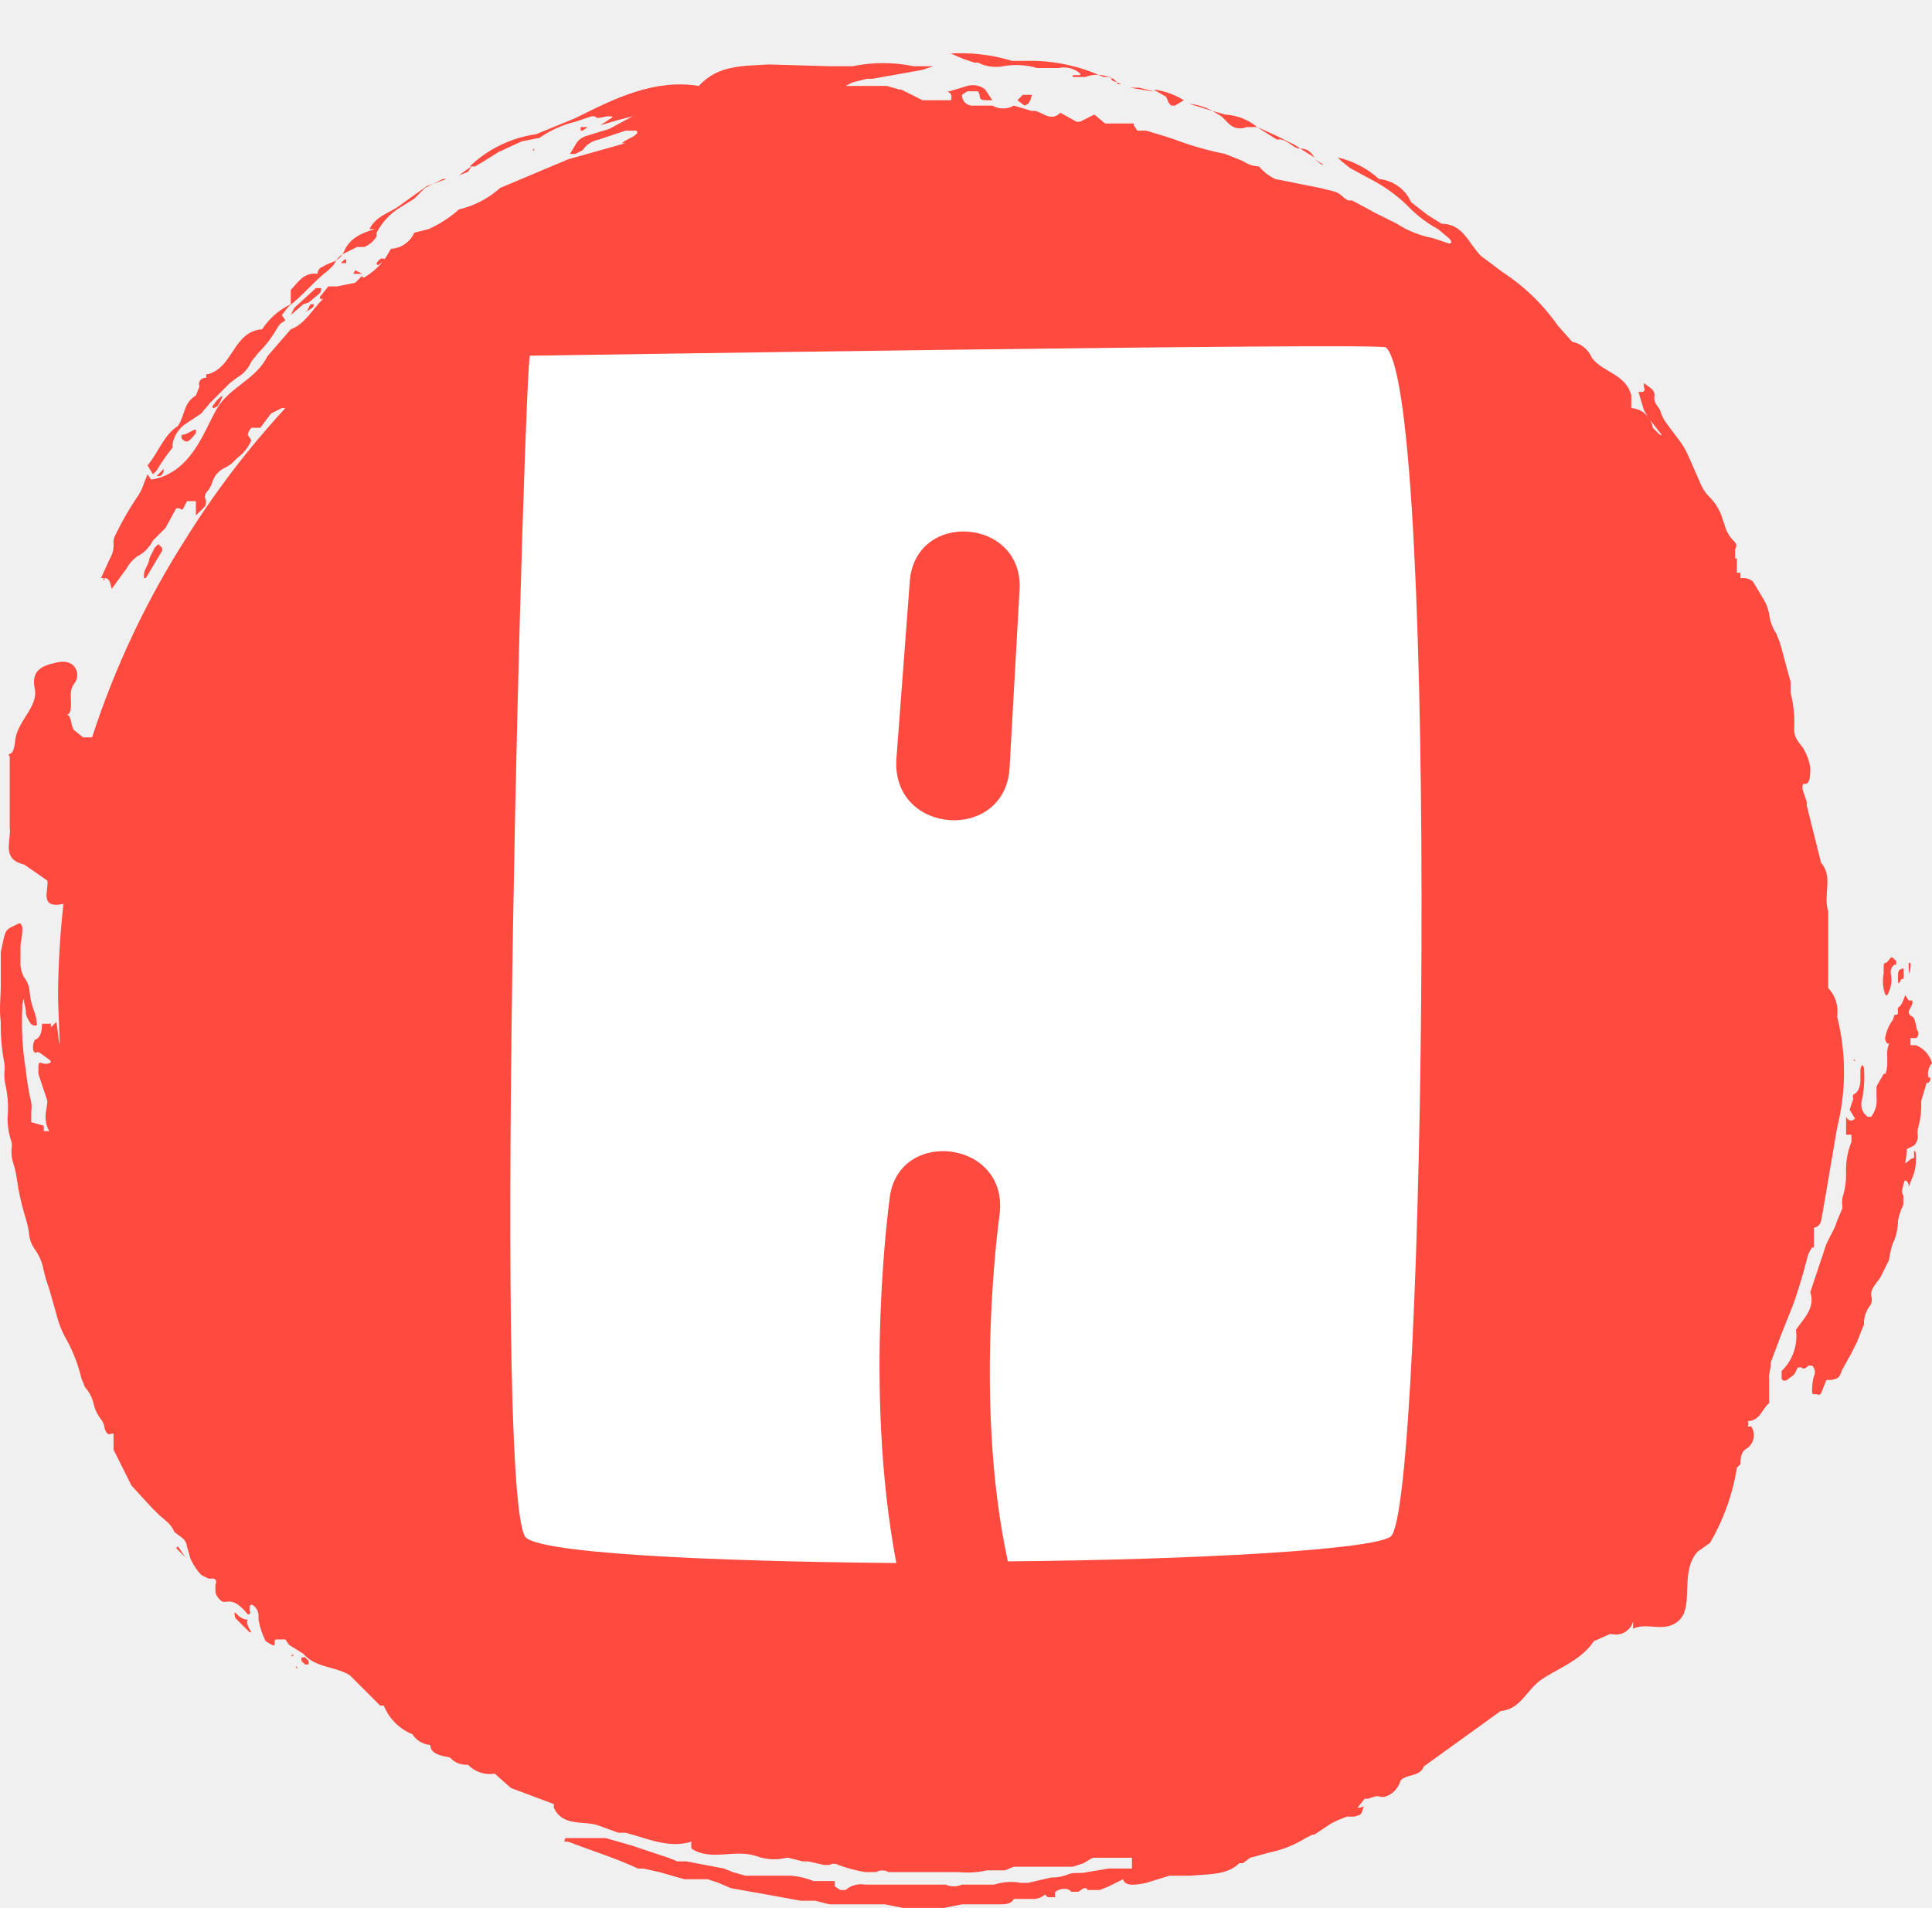
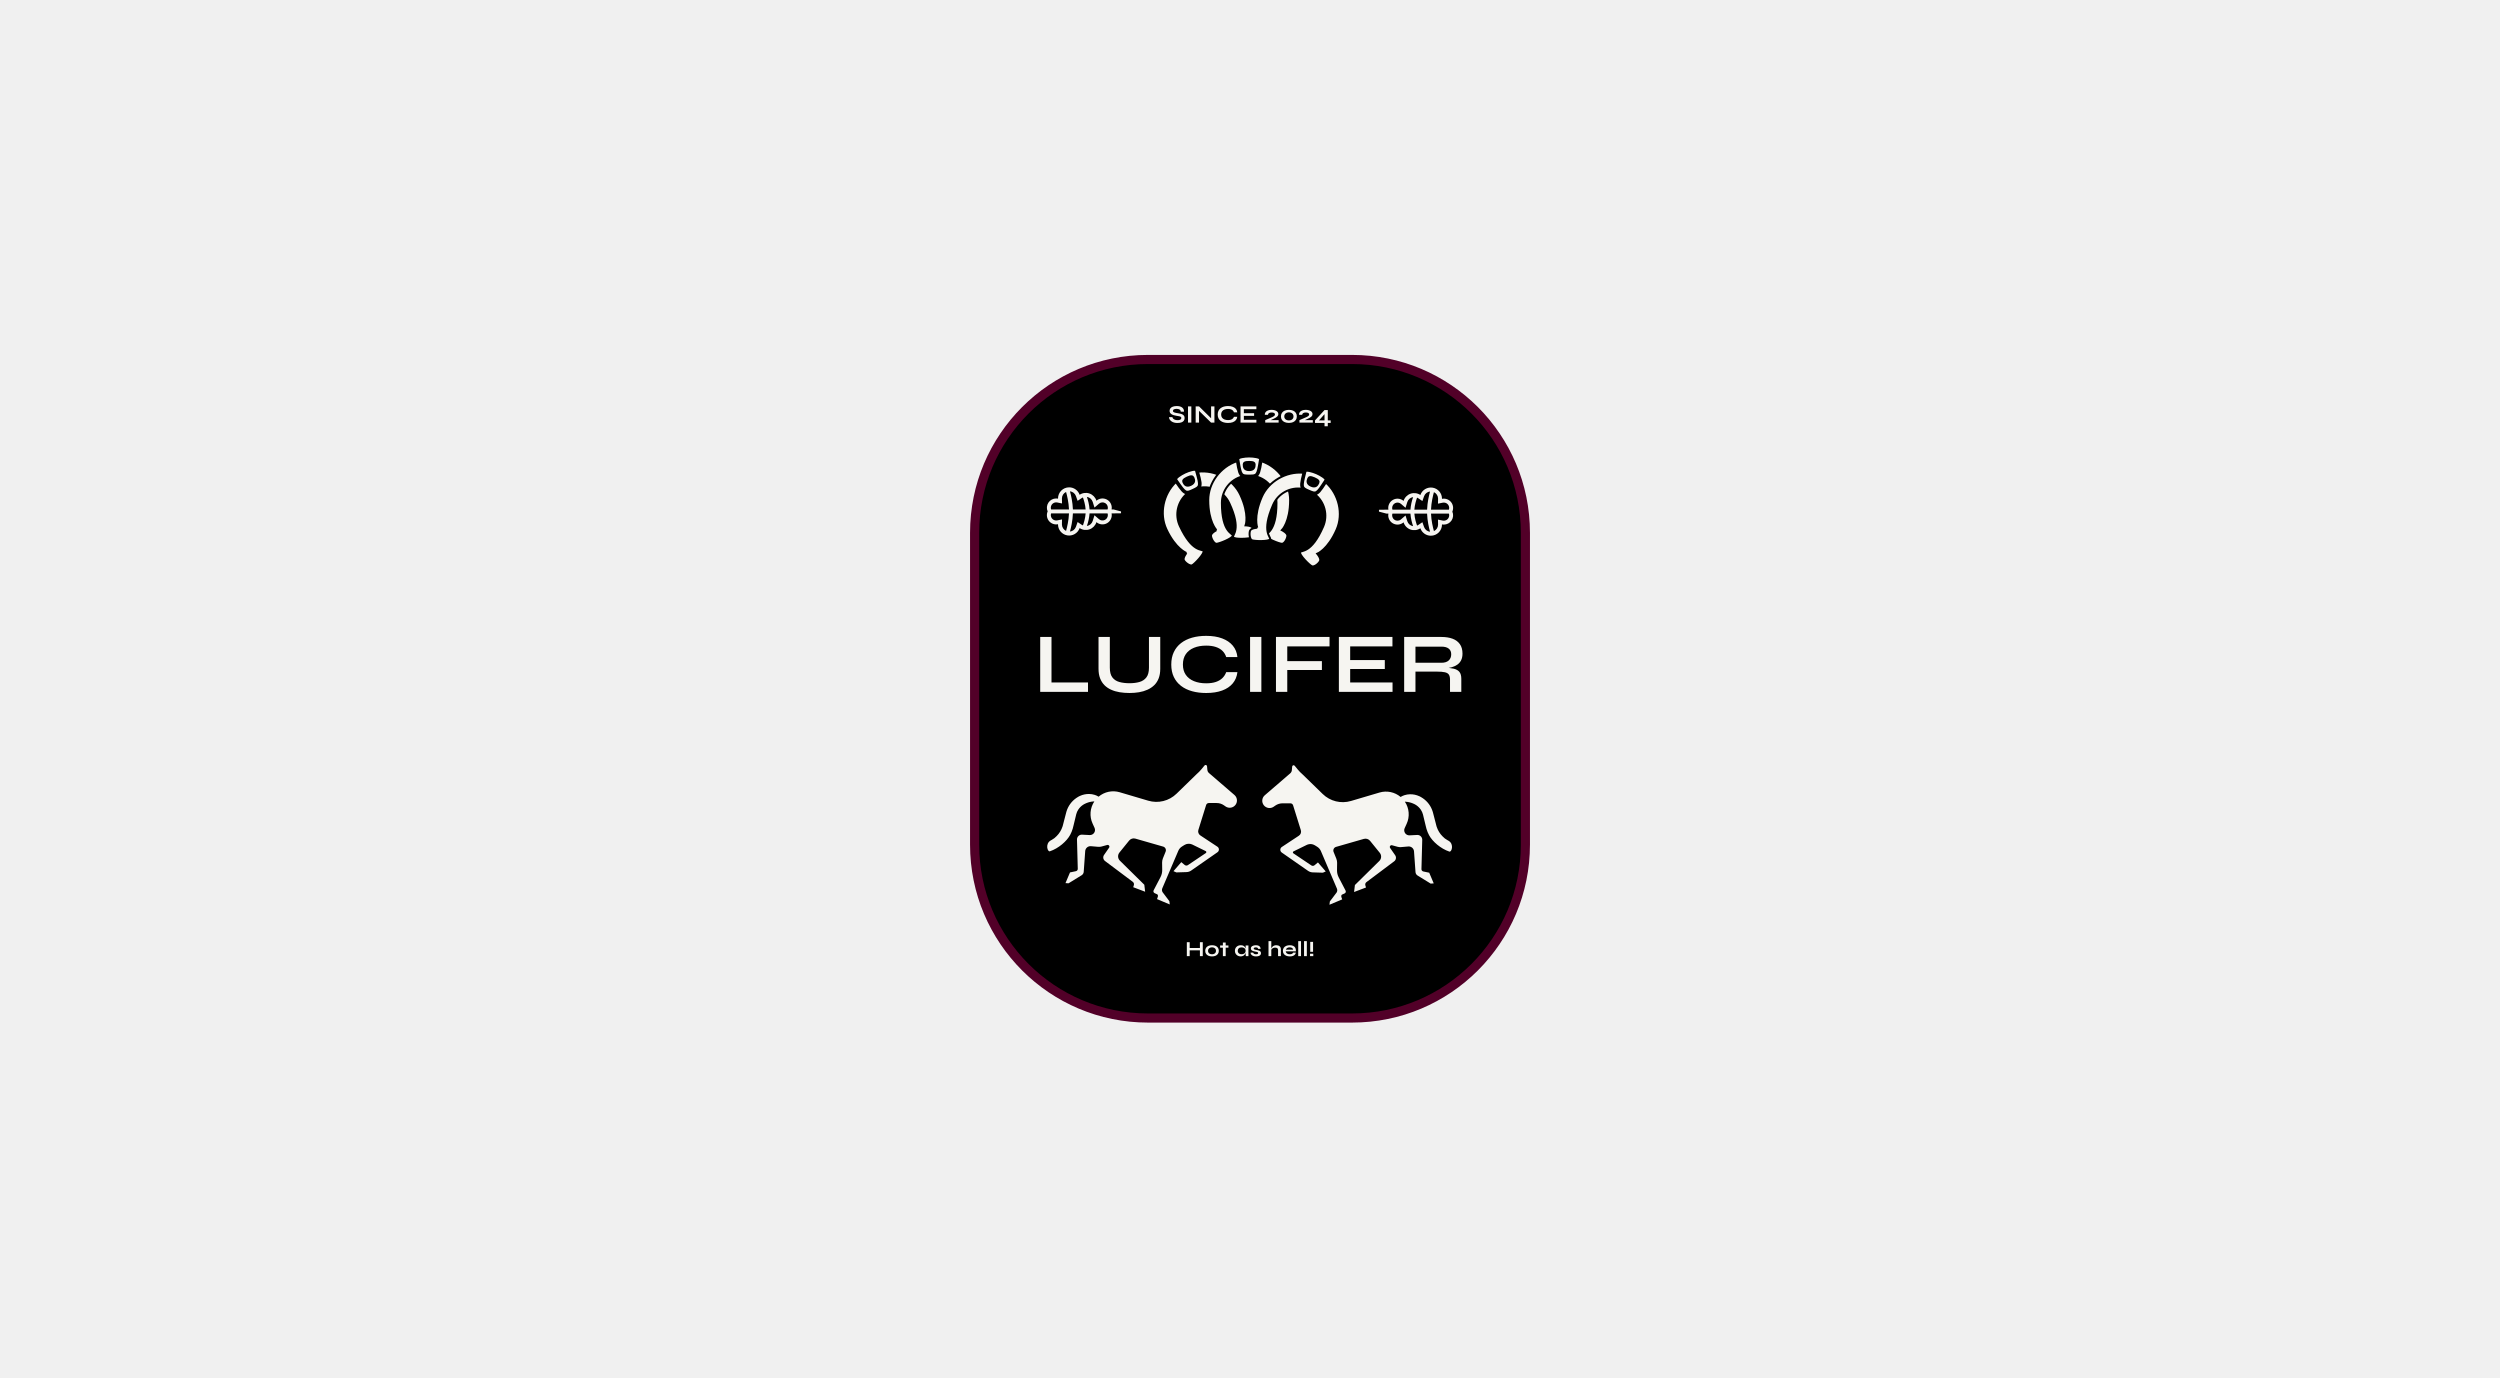
- <svg xmlns="http://www.w3.org/2000/svg" width="308.761" height="304.916" viewBox="0 0 106.008 104.687" class="css-1j8o68f" version="1.1" id="svg23">
-   <defs id="SvgjsDefs2684" />
-   <g id="SvgjsG2685" featurekey="rootContainer" transform="matrix(0.9820593,0,0,0.9820593,-0.05456052,0)" fill="#ff4a3f">
-     <g id="g17">
-       <path d="M19.8 15.3h.5l-.4-.2zm.5.1zm.8-.7c0 .1 0 .1.1.1l.4-.3c-.2-.1-.3-.1-.5.2zm.4-.2zm-4.1 2.3zm-.2.6l.3-.2c.1-.1.1-.2.1-.2h-.2l-.2.4c-.1-.1-.1 0 0 0zm2.2-2.9h-.1l-.2.2h.3zm-2.1 2.4l.6-.5c.1-.1.1-.2.1-.3h-.3l-1.2 1.1-.2.4.7-.6zm-1.1.8z" id="path3" />
-       <path d="M9.7 25v-.2a1.7 1.7 0 0 1 .7-1.1l.9-.6.5-.6.7-.7.4-.4.4-.3a1.9 1.9 0 0 0 .8-.9l.4-.5a5.9 5.9 0 0 0 1-1.3l.2-.3.3-.2-.2-.3.4-.5c.8-.6 1.4-1.4 2.2-2l.3-.3a1.4 1.4 0 0 1 .5-.6l.8-.4h.4a1.4 1.4 0 0 0 .7-.6V13a3.5 3.5 0 0 1 1.3-1.4l.8-.5.2-.2.4-.4 1-.5h.2l-1.1.4-1.4 1c-.6.5-1.4.6-1.8 1.4h.3c-.7.2-1.4.5-1.7 1.2s-.8.6-1.2.9a.4.4 0 0 0-.3.4c-.8-.1-1.1.5-1.5.9v.8a3.9 3.9 0 0 0-1.6 1.4c-1.6.1-1.6 2.1-3 2.5h-.1a.2.2 0 0 0 0 .2c-.3 0-.5.2-.4.5l-.2.5c-.7.4-.6 1.1-1 1.7-.8.5-1.1 1.5-1.7 2.2l.3.5.2-.2a11.6 11.6 0 0 1 .9-1.3zM53.9 3.3l.6.2h.2a2.2 2.2 0 0 0 1.4.2 4.1 4.1 0 0 1 1.9.1h1.2a1.4 1.4 0 0 1 1.2.3.1.1 0 0 1 0 .1H60a.1.1 0 0 0 0 .1h.7a1.8 1.8 0 0 1 1.3 0c.2 0 .1.1.2.2l.5.2h-.2c-.2-.4-.5-.4-.8-.4a9.7 9.7 0 0 0-4.3-.9h-.8A9.8 9.8 0 0 0 53 3h.2zm7.3 3.1zM50.3 4.7zm10.9 1.7h.2-.2zM19 14.7zm32.1-10zm17.6 2.2a.9.9 0 0 0 1 .2h.6a3.1 3.1 0 0 0-1.8-.7l-.7-.2.5.3zm-3.4-1.3c0 .1.1.2.2.3h.2l.5-.3a4.2 4.2 0 0 0-1.7-.6l.7.4zm7.4 2.7l.8.5c-.2-.3-.4-.5-.8-.5z" id="path5" />
-       <path d="M99 76.1l.6-1.6.6-1.5c.2-.5.6-1.8.8-2.6a1.7 1.7 0 0 1 .3-.7h.1v-1.1c.5-.1.4-.6.5-.9l.8-4.7a12.7 12.7 0 0 0 0-6.2 1.9 1.9 0 0 0-.5-1.6v-4.3c-.3-.9.3-1.9-.4-2.7L101 45a.4.4 0 0 0 0-.2l-.2-.6a.5.5 0 0 1 0-.4h.1c.3 0 .3-.5.3-.9a3 3 0 0 0-.4-1.1l-.3-.4a1.1 1.1 0 0 1-.2-.7 6.7 6.7 0 0 0-.2-2v-.6c-.2-.7-.4-1.5-.6-2.2l-.2-.5a2.5 2.5 0 0 1-.4-1.1 2.5 2.5 0 0 0-.3-.8l-.6-1a.8.8 0 0 0-.6-.2h-.1V32h-.2v-.8H97V31a.4.4 0 0 0 0-.1v-.2c.1-.2.1-.3-.1-.5a1.8 1.8 0 0 1-.4-.6l-.2-.6a2.9 2.9 0 0 0-.7-1.2 2.2 2.2 0 0 1-.5-.7l-.7-1.6a4.3 4.3 0 0 0-.6-1l-.6-.8a2.4 2.4 0 0 1-.4-.8l-.2-.3a.6.6 0 0 1-.1-.5.5.5 0 0 0-.2-.4l-.4-.3v.2c.1.2 0 .3-.1.3h-.2l.3 1 .3.5.7.9h-.1l-.2-.2-.2-.2a1.3 1.3 0 0 0-1.2-1.1v-.7c-.3-1.2-1.6-1.3-2.2-2.1a1.5 1.5 0 0 0-1.1-.9l-.8-.9a11.3 11.3 0 0 0-3.1-3l-.8-.6-.4-.3c-.7-.7-1-1.8-2.2-1.8l-.8-.5-.9-.7a2.2 2.2 0 0 0-1.8-1.3 5.1 5.1 0 0 0-2.3-1.2l.2.2.5.4 1.3.7a8.5 8.5 0 0 1 2.1 1.6 6.8 6.8 0 0 0 1.5 1.1l.6.5c.1.1.2.2.1.3H81l-.9-.3a5.6 5.6 0 0 1-2-.8l-1.2-.6-1.3-.7h-.2c-.3-.1-.4-.4-.8-.5l-.8-.2-2.5-.5a2.6 2.6 0 0 1-.9-.7 1.7 1.7 0 0 1-.9-.3l-1-.4a18.1 18.1 0 0 1-2.8-.8l-.6-.2-1-.3h-.5l-.2-.3v-.1h-1.6l-.6-.5-.4.2-.4.2h-.2l-.9-.5c-.6.6-1.1-.2-1.6-.1l-1-.3a1.2 1.2 0 0 1-1.2 0h-1.2a.6.6 0 0 1-.5-.6l.3-.2h.6a.7.7 0 0 1 .1.3c0 .2.2.2.5.2h.2l-.4-.6a1.1 1.1 0 0 0-1-.2l-1 .3H53c.3.2.2.3.2.5h-1.6l-.4-.2-.8-.4h-.1l-.7-.2h-2.3l.4-.2.8-.2h.3l1.7-.3 1.1-.2.6-.2h-1.1a8.4 8.4 0 0 0-3.4 0h-1.3L43 3.6c-1.4.1-2.8 0-3.9 1.2-2.5-.4-4.7.7-6.9 1.8l-2.2.9a6.7 6.7 0 0 0-3.7 1.8h.3l.5-.3.8-.5 1.3-.6 1-.2a6 6 0 0 1 2-.9l.9-.3h.2c.1.2.5 0 .7 0h.2c.1 0 .1.1 0 .1l-.6.4 1-.3.8-.2-1.3.7-1.3.4a1 1 0 0 0-.6.5l-.3.5h.3l.4-.2a1.4 1.4 0 0 1 .9-.6l1.5-.5h.5a.1.1 0 0 1 .1.2c-.2.2-.6.3-.8.5h.2l-3.2.9-3.8 1.6a5.2 5.2 0 0 1-2.3 1.2 6.6 6.6 0 0 1-1.7 1.1l-.8.2a1.5 1.5 0 0 1-1.3.9l-.3.5a3.7 3.7 0 0 1-1.2 1.1h-.1v-.1l-.2.2-.2.2-1 .2h-.5l-.4.5c-.1.1-.1.2 0 .2h.1c-.6.6-1 1.4-1.8 1.7L15 19.9c-.6 1.2-1.8 1.6-2.6 2.6s-1.4 3.9-3.9 4.3l-.2-.3-.2.5a2.7 2.7 0 0 1-.4.8 16.9 16.9 0 0 0-1.2 2.1.8.8 0 0 0-.1.5 1.4 1.4 0 0 1-.2.8l-.5 1.1h.2c.3 0 .3.3.4.6l.8-1.1a2.2 2.2 0 0 1 .6-.7 2 2 0 0 0 .9-.9l.3-.3.4-.4.6-1.1h.2c.1.1.1.1.2 0l.2-.4h.5v.8l.5-.5a.5.5 0 0 0 0-.5.4.4 0 0 1 .1-.3 1.5 1.5 0 0 0 .3-.5 1.3 1.3 0 0 1 .8-.9l.3-.2.3-.3a2.4 2.4 0 0 0 .8-1l-.2-.3c0-.1.1-.3.2-.4h.5l.6-.8.6-.3h.2a48.8 48.8 0 0 0-5.5 7.2h-.1.1a48.4 48.4 0 0 0-5.3 11.2h-.5l-.5-.4c-.2-.2-.1-.7-.4-.9h.1c.3-.5-.1-1.2.3-1.7s.1-1.4-.9-1.2-1.5.5-1.3 1.5-1 1.8-1.1 2.9-.5.5-.3.9v3.9c.1.8-.5 1.8.8 2.1l1.3.9c.1.5-.5 1.6.9 1.3a49.2 49.2 0 0 0-.3 5c0 1.1.1 2.2.1 3.3v-.4c-.1-.4-.1-.8-.2-1.3l-.3.3v-.2h-.5c0 .5-.1.8-.4.9a.9.9 0 0 0-.1.5c0 .1.1.3.2.2s.4.2.7.4-.2.3-.4.2-.2.1-.2.3v.3l.5 1.5c0 .3-.1.6-.1.9a1.7 1.7 0 0 0 .2.8h-.3v-.3l-.7-.2v-.6a1.5 1.5 0 0 0 0-.5 14.6 14.6 0 0 1-.3-1.8 16.6 16.6 0 0 1-.2-3.5.9.9 0 0 1 .1-.5v.2a2.9 2.9 0 0 1 .1.5.8.8 0 0 0 .1.4c.1.2.2.4.4.4s.1-.1.1-.2a2.1 2.1 0 0 0-.1-.5 4.2 4.2 0 0 1-.3-1.3 1.5 1.5 0 0 0-.3-.7 1.6 1.6 0 0 1-.2-.9v-.8c0-.3.1-.6.1-.9a.5.5 0 0 0-.1-.4h-.1c-.8.4-.7.2-1 1.6V55c0 .7-.1 1.4 0 2.1a10.8 10.8 0 0 0 .2 2.3 1.8 1.8 0 0 1 0 .5 3.1 3.1 0 0 0 .1.9 5.9 5.9 0 0 1 .1 1.3 3.9 3.9 0 0 0 .2 1.7 1.2 1.2 0 0 1 0 .4 2.1 2.1 0 0 0 .1.8 4.9 4.9 0 0 1 .2.9 14 14 0 0 0 .5 2.2 5 5 0 0 1 .2 1 1.7 1.7 0 0 0 .3.7 2.9 2.9 0 0 1 .5 1.2 8.5 8.5 0 0 0 .3 1l.4 1.4a5.4 5.4 0 0 0 .6 1.5 8.5 8.5 0 0 1 .8 2.1l.2.5a2.1 2.1 0 0 1 .5 1 2.1 2.1 0 0 0 .4.8 1 1 0 0 1 .2.5c.1.3.2.4.4.3h.1v.9l.5 1 .5 1 1.1 1.2.4.4c.3.3.7.5.9 1l.4.3a.7.7 0 0 1 .3.5l.2.7a3.3 3.3 0 0 0 .6.9l.4.2h.3a.2.2 0 0 1 .1.3 2.5 2.5 0 0 0 0 .5.9.9 0 0 0 .4.5h.2c.4-.1.8.2 1.2.7h.1c0-.1.1-.1 0-.2v-.2c0-.1.1-.2.2-.1a.7.7 0 0 1 .3.6v.2a4.3 4.3 0 0 0 .4 1.2c.5.3.5.3.5.1s0-.2.2-.2h.4l.2.3.8.5c.7.8 1.8.7 2.6 1.2l1.7 1.7h.2a2.9 2.9 0 0 0 1.6 1.6 1.3 1.3 0 0 0 1 .6c0 .5.6.6 1.1.7a1.2 1.2 0 0 0 .8.4h.2a1.7 1.7 0 0 0 1.5.5l.9.8 2.4.9v.2c.5 1.1 1.7.7 2.5 1l1.1.4h.4c1.2.3 2.4.9 3.7.5a.7.7 0 0 0 0 .4c1.1.7 2.4 0 3.6.4a2.9 2.9 0 0 0 1.7.1h.1l.8.2h.3l.9.2h.3a.5.5 0 0 1 .5 0 7.9 7.9 0 0 0 1.5.4h.6a.7.7 0 0 1 .7 0h3.9a5 5 0 0 0 1.6-.1h1l.5-.2H60l.6-.2.5-.3h2.2v.6H62l-1.2.2c-.4.1-.7 0-1 .1a2.4 2.4 0 0 1-1 .2l-1.3.3h-.4a3.1 3.1 0 0 0-1.5.1h-1.8a1.1 1.1 0 0 1-.9 0h-4.5a1.3 1.3 0 0 0-1.1.3H47l-.3-.2v-.3h-1.2a4.1 4.1 0 0 0-1.3-.3h-2.5l-.7-.2-.5-.2-2.1-.4h-.5l-.5-.2-2.1-.7-1.4-.4h-2.2c-.1 0-.1.1-.1.2h.2c1.3.5 2.6.9 3.9 1.5h.3l.9.2 1.4.4h1.3l.6.2.7.3 1.7.3 1.1.2 1.1.2h.8l.8.2h3.1l1 .2h2.3l1-.2H56c.4 0 .6-.1.7-.3h1a1 1 0 0 0 .8-.3c-.1.1 0 .1.1.2h.4v-.2c0-.1 0-.1.2-.2s.6-.1.7.1h.4l.3-.2c.2 0 .2 0 .2.1h.7l.5-.2.8-.4c.1.3.4.4 1.3.2l1.3-.4h1.2c.9-.1 2 0 2.7-.7h.2l.4-.3 1.1-.3a6.1 6.1 0 0 0 2-.8l.4-.2h.1l.9-.6.4-.2.5-.2h.4c.4-.1.4-.1.5-.4s0-.1-.2-.1h-.1l.4-.5h.2c.3-.1.5-.2.7-.1h.2a1.3 1.3 0 0 0 .9-.9c.3-.4 1.1-.2 1.3-.8l4.3-3.1c1.1-.1 1.4-1.1 2.2-1.7s2.3-1.1 3-2.2l.9-.4h.1a1 1 0 0 0 1.2-.7v.4c.8-.4 1.8.3 2.6-.5s0-2.7 1-3.8l.7-.5a12.1 12.1 0 0 0 1.5-4.2l.2-.2c0-.3 0-.7.4-.9a.9.9 0 0 0 .2-1.2h-.2a.3.3 0 0 0 0-.3c.7 0 .8-.7 1.2-1V77a.5.5 0 0 1 0-.2 3.8 3.8 0 0 0 .1-.7zM5.9 32.2z" id="path7" />
-       <path d="M26.4 9.3l-.3.2-.4.3.5-.2zm6.1-2h.1l.3-.2h-.4zm-2.6 1l-.1.1h.1v-.1zm-1.5 1.4zm1.3-.2zm-6.3 3.1zM9.2 26.2l-.4.4H9a.4.4 0 0 0 .2-.4zm3-3.5a2.1 2.1 0 0 0 .3-.6 1.5 1.5 0 0 0-.5.5c-.1.1-.1.2 0 .2zM11 24.2V24c-.2 0-.5.3-.8.3v.2c.3.3.4.2.8-.3zm3 66.2zM73.9 9.2h.1l-.5-.3zm-2.5-1.4c.5-.1.8.4 1.2.5h.1l-.3-.2-1-.5-1.1-.5.3.2zM52.8 3.1zm11.7 2h-.1l-1.2-.2h.5zm2 .7l1.3.4a3.3 3.3 0 0 0-1.3-.4zm-9 0a1 1 0 0 0 .2-.5h-.5l-.3.3.4.3zm9 1.6zM49.9 4.2zm2.9.7zM48.5 4zm13.8 2.1a.5.5 0 0 0 0 .1zm44.8 52.3h-.3V58h.3c.1 0 .2-.3.1-.4s-.1-.7-.3-.8a.3.3 0 0 1-.2-.3l.2-.4a.4.4 0 0 0 0-.2h-.2l-.2-.3c-.1.3-.2.6-.4.7a.5.5 0 0 0 0 .2c0 .1 0 .2-.1.2h-.1a1.1 1.1 0 0 1-.1.3 2.3 2.3 0 0 0-.4.9.4.4 0 0 0 .1.4h.1a1.7 1.7 0 0 0-.1.8v.4a1.8 1.8 0 0 1-.1.5h-.1l-.4.7v.6a1.5 1.5 0 0 1-.3 1.1h-.2l-.2-.2a.9.9 0 0 1-.1-.8 6.5 6.5 0 0 0 .1-1.7c0-.1-.1-.2-.1-.2a.5.5 0 0 0-.1.3v.6c0 .2-.1.6-.3.7s-.1.2-.1.3l-.2.6.3.5c-.2.2-.4.1-.5-.1v1h.3v.4a4.2 4.2 0 0 0-.3 1.4 3.3 3.3 0 0 0 0 .4 4 4 0 0 1-.2 1.3 2 2 0 0 0 0 .6l-.3.7a3.2 3.2 0 0 1-.3.7l-.3.6-.9 2.7c.3.9-.4 1.5-.8 2.1a2.7 2.7 0 0 1-.8 2.3v.4c0 .1.1.2.3.1l.4-.3.2-.4h.2c.1.1.2.1.4-.1h.2a.5.5 0 0 1 .1.6 2.9 2.9 0 0 0-.1.8c0 .1 0 .2.1.2h.2c.1.1.2 0 .3-.3l.2-.5h.3c.4-.1.4-.1.6-.6l.5-.9.3-.6.4-1a1.6 1.6 0 0 1 .3-1 .6.6 0 0 0 .1-.6c0-.2 0-.3.2-.6l.3-.4.5-1a4.7 4.7 0 0 1 .2-.9 3 3 0 0 0 .3-1.3 3.8 3.8 0 0 1 .3-.9v-.5c-.1-.2-.1-.2 0-.6s.1-.2.2-.2a.4.4 0 0 1 .1.3l.2-.5a2.3 2.3 0 0 0 .2-.9v-.3c0-.1 0-.3-.1-.3v.4c-.2 0-.3.2-.5.3a6.4 6.4 0 0 0 .1-.8l.4-.2a.7.7 0 0 0 .2-.6 1.4 1.4 0 0 1 0-.3 4.8 4.8 0 0 0 .2-1.4v-.2l.3-1h.1a.3.3 0 0 0 .1-.3h-.1a.9.9 0 0 1 .2-.8 1.5 1.5 0 0 0-.9-1zm-1.2 7.8zm-.2-9.9zm0 0zM9.1 30.8a.3.3 0 0 0 0-.2l-.2-.2-.2.2-.3.6c0 .3-.3.6-.3.9v.2h.1zm96.3 24.8h.1a1.7 1.7 0 0 0 .2-1.2.5.5 0 0 1 .2-.5h.1v-.2l-.2-.2h-.1c-.1.1-.2.3-.3.3s-.1.1-.1.3v.3a2.2 2.2 0 0 0 .1 1.2zM13.2 90.1c-.1 0 0 .2 0 .3l.8.8h.1c-.2-.3-.3-.6-.2-.7a.9.9 0 0 1-.5-.2zm.8.3zm92.3-35.7h.1a2 2 0 0 0 0-.6c-.3.1-.3.1-.3.6s.1.1.2 0z" id="path9" />
-       <path d="M106.7 62a.6.6 0 0 0 .1-.5c0-.1-.1-.2-.1-.1h-.2v.2c0 .4.1.5.2.4zm.1-8.2h-.1v.6a1 1 0 0 0 .1-.6zM17.1 92.6h-.2v.2l.2.2h.2v-.2zm86.6-33.3c0-.1 0-.1-.1-.1zM9.9 86.5l.5.5-.4-.6z" id="path11" />
-       <circle cx="10.5" cy="87.1" transform="rotate(-24.8 10.4 87.159)" id="circle13" />
-       <path d="M9.7 30.1h-.1v.2-.2h.1zm83.2-6.6l-.2-.3h-.1zm-14.7 77.1zM5.9 32.2zm-.1.2a.3.3 0 0 0 .1-.2v.2zm1.9-4.9zM61.5 2.4zm42.8 58.2v.1-.1zM16.4 92.5h-.1c.1.1.2 0 .1-.1zm.2.7h.1l-.1-.1v.1zm73.9-71.3zm15.2 34.4zM14.6 91.7zm92.1-37zm-.8 11.4zM34.6 0z" id="path15" />
+ <svg xmlns="http://www.w3.org/2000/svg" xml:space="preserve" width="1000" height="551" data-id="lg_MjRxDvtADgKtsbs9J4" data-version="1" viewBox="0 0 2000 551" data-padding="20">
+   <g data-padding="0">
+     <g transform="translate(10 11.952)scale(.95662)">
+       <rect width="422.578" height="505.258" x="371.186" y="-366.849" stroke="#520028" stroke-width="7" rx="133" ry="133" transform="translate(400 400)scale(1.09)" />
+       <rect width="362.111" height="80.23" x="453.842" y="-164.615" fill="none" rx="0" ry="0" transform="translate(399.95 380.32)" />
+       <path fill="#f6f5f1" d="M859.448 232.19h9.44v38.05h30.53v7.89h-39.97Zm90.95 25.63v-25.63h9.44v26.62q0 4.55-1.31 7.96-1.32 3.4-3.73 5.75-2.42 2.34-5.65 3.79-3.23 1.46-7.02 2.1-3.8.64-7.99.64-4.33 0-8.24-.64-3.9-.64-7.13-2.1-3.23-1.45-5.58-3.79-2.34-2.35-3.65-5.75-1.32-3.41-1.32-7.96v-26.62h9.45v25.63q0 5.4 2.13 8.2t5.85 3.83q3.73 1.03 8.49 1.03 4.61 0 8.27-1.03t5.82-3.83q2.17-2.8 2.17-8.2m64.6 3.76h9.37q-.64 5.54-3.91 9.45-3.26 3.9-8.87 5.96t-13.35 2.06q-6.46 0-11.82-1.49t-9.23-4.48q-3.87-2.98-6-7.42-2.13-4.43-2.13-10.4 0-5.96 2.13-10.43 2.13-4.48 6-7.49 3.87-3.02 9.23-4.55 5.36-1.52 11.82-1.52 7.74 0 13.38 2.13 5.65 2.13 8.91 6.07 3.27 3.94 3.84 9.55h-9.37q-.93-2.99-3.09-5.15-2.17-2.17-5.58-3.3-3.4-1.14-8.09-1.14-5.82 0-10.22 1.81-4.41 1.81-6.82 5.33-2.41 3.51-2.41 8.69 0 5.12 2.41 8.59 2.41 3.48 6.82 5.29 4.4 1.81 10.22 1.81 4.69 0 8.06-1.13 3.37-1.14 5.54-3.27 2.16-2.13 3.16-4.97m19.96 16.55v-45.94h9.44v45.94Zm21.65-45.94h44.8v7.88h-35.35v12.35h28.96v7.39h-28.96v18.32h-9.45Zm91.02 26.77h-28.96v11.28h35.43v7.89h-44.88v-45.94h44.8v7.88h-35.35v11.43h28.96Zm25.64 19.17h-9.45v-45.94h31.17q5.33 0 9.27 1.45 3.94 1.46 6.14 4.55t2.2 7.91q0 3.27-1.14 5.54-1.13 2.27-3.16 3.69-2.02 1.42-4.65 2.17-2.62.75-5.61.96l-.99-.57q4.97.07 8.17.82 3.19.74 4.79 2.69 1.6 1.96 1.6 5.79v10.94h-9.45v-10.3q0-2.63-.92-4.08-.92-1.46-3.3-2.03-2.38-.56-6.85-.56h-17.82Zm0-37.85v13.49h21.72q3.98 0 6.07-1.91 2.1-1.92 2.1-5.19 0-3.12-2.1-4.75-2.09-1.64-6.07-1.64Z" />
+       <rect width="142.356" height="23.73" x="563.72" y="-136.365" fill="none" rx="0" ry="0" transform="translate(399.95 170.85)" />
+       <path fill="#f6f5f1" d="M967.178 48.36h2.84q.08.72.66 1.3.58.57 1.52.9.95.32 2.12.32 1.07 0 1.77-.23.69-.23 1.03-.65.33-.42.33-1.01 0-.56-.42-.87-.42-.3-1.32-.5t-2.37-.41q-1.16-.17-2.19-.47-1.03-.31-1.81-.79-.79-.48-1.24-1.19-.45-.7-.45-1.67 0-1.19.68-2.1.68-.9 2.02-1.4 1.35-.51 3.3-.51 2.94 0 4.53 1.25 1.58 1.25 1.54 3.44h-2.73q-.08-1.24-1.04-1.79-.95-.55-2.4-.55-1.35 0-2.22.4t-.87 1.37q0 .38.21.66t.71.49q.51.21 1.37.4t2.14.38q1.2.17 2.17.45.98.29 1.68.74.71.45 1.09 1.14.37.69.37 1.7 0 1.24-.64 2.16-.64.91-1.97 1.41-1.33.51-3.46.51-1.51 0-2.66-.33-1.16-.32-2-.87t-1.36-1.2q-.53-.65-.75-1.3t-.18-1.18m15.87 4.58V39.36h2.79v13.58Zm9.21-13.58 10.98 10.81-.88.36V39.36h2.79v13.58h-2.79l-10.98-10.73.88-.36v11.09h-2.8V39.36Zm29.21 8.69h2.77q-.19 1.64-1.15 2.79-.97 1.16-2.63 1.77t-3.95.61q-1.91 0-3.49-.45-1.59-.44-2.73-1.32-1.15-.88-1.78-2.19-.63-1.32-.63-3.08t.63-3.09q.63-1.32 1.78-2.21 1.14-.89 2.73-1.35 1.58-.45 3.49-.45 2.29 0 3.96.63t2.64 1.8q.96 1.16 1.13 2.82h-2.77q-.27-.88-.91-1.52-.65-.64-1.65-.98-1.01-.33-2.4-.33-1.72 0-3.02.53-1.3.54-2.02 1.58-.71 1.04-.71 2.57 0 1.51.71 2.54.72 1.03 2.02 1.57 1.3.53 3.02.53 1.39 0 2.39-.33.99-.34 1.63-.97t.94-1.47m16.86-.78h-8.57v3.34h10.48v2.33h-13.27V39.36h13.25v2.33h-10.46v3.38h8.57Zm16.17 2.51-3.4 1.6-.11-.53h7.84v2.1h-11.2v-2.1q1.89-.86 3.41-1.47 1.51-.61 2.56-1.1t1.61-1.01q.55-.51.55-1.14 0-.51-.29-.87-.3-.37-.93-.58t-1.63-.21q-1.33 0-2.14.51-.8.52-.85 1.4h-2.64q-.07-1.22.6-2.14.66-.93 1.94-1.45 1.28-.53 3.02-.53 1.28 0 2.33.25 1.05.24 1.82.7t1.18 1.11.41 1.47q0 .63-.24 1.15-.23.51-.72.97t-1.27.92q-.78.45-1.85.95m12.94 3.41q-1.98 0-3.48-.63t-2.34-1.83q-.84-1.21-.84-2.97 0-1.77.84-3t2.34-1.86 3.48-.63q1.97 0 3.45.63t2.32 1.86.84 3q0 1.76-.84 2.97-.84 1.2-2.32 1.83t-3.45.63m0-2.1q1.07 0 1.94-.38.87-.39 1.39-1.14.51-.74.51-1.81 0-1.08-.51-1.84-.52-.77-1.38-1.17t-1.95-.4q-1.07 0-1.96.4-.88.4-1.4 1.16-.53.75-.53 1.85 0 1.07.52 1.81.51.75 1.39 1.14.89.38 1.98.38m15.66-1.31-3.4 1.6-.1-.53h7.83v2.1h-11.19v-2.1q1.89-.86 3.4-1.47t2.56-1.1 1.61-1.01q.55-.51.55-1.14 0-.51-.29-.87-.29-.37-.92-.58t-1.64-.21q-1.33 0-2.13.51-.81.52-.85 1.4h-2.65q-.06-1.22.6-2.14.66-.93 1.94-1.45 1.28-.53 3.02-.53 1.29 0 2.34.25 1.05.24 1.81.7.77.46 1.18 1.11t.41 1.47q0 .63-.23 1.15-.23.51-.73.97-.49.46-1.27.92-.78.45-1.85.95m14.12-7.35h2.73V56h-2.73V44.64l.81.29-6.3 7.08-.39-.93h6.21v2.1h-8.29v-2.1Zm5.14 10.75h-2.75v-2.1h2.75Z" />
+       <rect width="111.915" height="20.34" x="578.94" y="-134.67" fill="none" rx="0" ry="0" transform="translate(399.96 617.97)" />
+       <path fill="#f6f5f1" d="M984.168 494.28v-2h9.24v2Zm8.84 4.84v-11.64h2.39v11.64Zm-10.94 0v-11.64h2.39v11.64Zm21.07.22q-1.69 0-2.98-.54-1.28-.54-2-1.58-.72-1.03-.72-2.54t.72-2.57q.72-1.05 2-1.59 1.29-.54 2.98-.54 1.7 0 2.96.54 1.27.54 1.99 1.59.72 1.06.72 2.57t-.72 2.54q-.72 1.04-1.99 1.58-1.26.54-2.96.54m0-1.8q.94 0 1.69-.33.74-.34 1.18-.98.43-.63.43-1.55t-.43-1.58q-.44-.65-1.17-1-.74-.34-1.7-.34-.93 0-1.69.34-.75.35-1.2.99-.44.65-.44 1.59 0 .92.44 1.55.43.64 1.18.98.76.33 1.71.33m6.77-5.53v-1.82h6.95v1.82Zm2.31 7.12v-11.39h2.34v11.39Zm14.83.19q-1.33 0-2.42-.58-1.09-.59-1.73-1.64t-.64-2.44q0-1.42.65-2.47.65-1.04 1.75-1.63 1.11-.58 2.51-.58 1.55 0 2.5.62.94.62 1.37 1.68.44 1.07.44 2.38 0 .79-.26 1.61-.25.82-.77 1.51-.52.7-1.37 1.12-.84.42-2.03.42m.75-1.8q1.07 0 1.84-.36t1.19-1.01q.41-.64.41-1.49 0-.92-.42-1.56t-1.19-.97q-.76-.33-1.83-.33-1.49 0-2.32.78t-.83 2.08q0 .86.4 1.5t1.11 1 1.64.36m3.44-.7v-6.64h2.34v8.94h-2.18l-.04-.35q-.05-.35-.08-.89-.04-.54-.04-1.06m4.11-.67h2.16q.19.62.81 1 .63.39 1.63.39.69 0 1.07-.13.37-.12.52-.37.14-.24.14-.54 0-.38-.23-.59-.24-.21-.72-.33-.49-.13-1.24-.24-.76-.12-1.46-.3t-1.24-.48-.86-.76q-.31-.45-.31-1.12 0-.65.31-1.15.32-.51.88-.85.57-.34 1.33-.52.77-.18 1.65-.18 1.33 0 2.22.39.88.38 1.32 1.08.44.69.44 1.59h-2.07q-.14-.67-.58-.96-.43-.3-1.33-.3-.88 0-1.33.27t-.45.74q0 .38.28.58.28.21.83.34.55.12 1.37.27.71.14 1.34.32.64.18 1.15.46.5.28.8.74t.3 1.16q0 .86-.5 1.46-.49.59-1.41.9-.92.32-2.2.32-1.13 0-1.95-.24-.82-.25-1.36-.63-.54-.39-.84-.83-.29-.44-.4-.84-.11-.39-.07-.65m25.37 2.97h-2.34v-4.91q0-.74-.25-1.22-.26-.49-.81-.74-.54-.25-1.46-.25-.88 0-1.6.33t-1.17.86-.51 1.13l-.02-.99q.09-.6.42-1.19.32-.59.86-1.08t1.31-.78q.76-.3 1.72-.3.82 0 1.53.21.7.2 1.22.64.52.43.81 1.07t.29 1.5Zm-8.01 0h-2.34v-12.54h2.34Zm18.28-2.97h2.26q-.14.92-.76 1.64t-1.68 1.14q-1.07.41-2.6.41-1.71 0-3.02-.55t-2.05-1.59q-.74-1.05-.74-2.52 0-1.48.72-2.53t2.01-1.61q1.28-.56 3.01-.56 1.77 0 2.94.56t1.73 1.68q.57 1.13.48 2.87h-8.53q.09.69.51 1.24.42.56 1.15.89.73.32 1.74.32 1.12 0 1.86-.39.75-.38.97-1m-2.96-4.39q-1.29 0-2.1.57t-1.05 1.39h6.09q-.09-.9-.86-1.43-.76-.53-2.08-.53m7.19 7.36v-12.54h2.34v12.54Zm4.87 0v-12.54h2.34v12.54Zm5.17-3.62v-8.3h2.38v8.3Zm-.16 1.58h2.72v2.05h-2.72Zm-201.46-390.016a9.3 9.3 0 0 0-9.3 9.3v.155q-.744-.155-1.55-.155a7.75 7.75 0 0 0-7.105 10.85 7.75 7.75 0 0 0 8.655 10.695v.155a9.3 9.3 0 0 0 18.08 3.075 9.3 9.3 0 0 0 14.055-4.966 7.75 7.75 0 0 0 12.672-7.322h1.693l6.2-.087v-1.55l-6.2-1.637h-1.693q.137-.707.143-1.463a7.75 7.75 0 0 0-12.815-5.859 9.3 9.3 0 0 0-14.056-4.972 9.3 9.3 0 0 0-8.779-6.219m-10.85 12.574q.459 0 .899.086l4.005.819-.08-4.092v-.106a6.01 6.01 0 0 1 3.46-5.425c.793 2.828 2.219 8.643 2.448 14.657h-14.96q-.248-.707-.248-1.463a4.483 4.483 0 0 1 4.476-4.476m4.824 18.45v-.117l.08-4.086-4.005.819q-.44.093-.899.086a4.483 4.483 0 0 1-4.228-5.94h14.96c-.235 6.002-1.655 11.824-2.449 14.658a6.01 6.01 0 0 1-3.46-5.42m6.709 5.959c.868-3.112 2.257-9.002 2.474-15.196h10.651c-.285 4.067-1.519 7.98-2.281 10.075a6 6 0 0 1-.93-.496l-3.51-2.356-1.394 3.986a6.01 6.01 0 0 1-5.01 3.987m31.694-13.733a4.483 4.483 0 0 1-7.402 3.385l-3.782-3.273-1.488 4.774a6.01 6.01 0 0 1-4.861 4.172 41 41 0 0 0 2.238-10.521h15.047q.248.707.248 1.463m-12.66-11.092 1.482 4.774 3.782-3.267a4.47 4.47 0 0 1 7.155 4.848h-15.055c-.248-4.154-1.389-8.097-2.232-10.521a6.01 6.01 0 0 1 4.86 4.166m-14.017-4.854 1.395 3.992 3.509-2.356q.446-.297.93-.496c.762 2.09 1.996 5.996 2.275 10.07h-10.639c-.217-6.195-1.612-12.085-2.474-15.197a6.01 6.01 0 0 1 5.004 3.987m296.819 33.158a9.3 9.3 0 0 0 9.3-9.3v-.155q.744.155 1.55.155a7.75 7.75 0 0 0 7.105-10.85 7.75 7.75 0 0 0-8.655-10.695v-.155a9.3 9.3 0 0 0-18.08-3.075 9.3 9.3 0 0 0-14.055 4.966 7.75 7.75 0 0 0-12.672 7.322h-1.693l-6.2.087v1.55l6.2 1.637h1.693q-.137.707-.143 1.463a7.75 7.75 0 0 0 12.815 5.859 9.3 9.3 0 0 0 14.056 4.972 9.3 9.3 0 0 0 8.779 6.219m10.85-12.574q-.459 0-.899-.086l-4.005-.819.08 4.092v.106a6.01 6.01 0 0 1-3.46 5.425c-.793-2.828-2.219-8.643-2.448-14.657h14.96q.248.707.248 1.463a4.483 4.483 0 0 1-4.476 4.476m-4.824-18.45v.117l-.08 4.086 4.005-.819q.44-.093.899-.086a4.483 4.483 0 0 1 4.228 5.94h-14.96c.235-6.002 1.655-11.824 2.449-14.658a6.01 6.01 0 0 1 3.46 5.42m-6.709-5.959c-.868 3.112-2.257 9.002-2.474 15.196h-10.651c.285-4.067 1.519-7.98 2.281-10.075a6 6 0 0 1 .93.496l3.51 2.356 1.394-3.986a6.01 6.01 0 0 1 5.01-3.987m-31.694 13.733a4.483 4.483 0 0 1 7.402-3.385l3.782 3.273 1.488-4.774a6.01 6.01 0 0 1 4.861-4.172 41 41 0 0 0-2.238 10.521h-15.047q-.248-.707-.248-1.463m12.66 11.092-1.482-4.774-3.782 3.267a4.47 4.47 0 0 1-7.155-4.848h15.054c.248 4.154 1.389 8.097 2.232 10.521a6.01 6.01 0 0 1-4.86-4.166m14.017 4.854-1.395-3.992-3.509 2.356q-.446.297-.93.496c-.762-2.09-1.996-5.996-2.275-10.07h10.639c.217 6.195 1.612 12.085 2.474 15.197a6.01 6.01 0 0 1-5.004-3.987m-133.188 224.349 21.264-18.325a3.9 3.9 0 0 0 1.357-2.631l.283-3.092a1.18 1.18 0 0 1 2.077-.637l2.502 3.044a33 33 0 0 0 4.094 4.19l16.803 16.354a24.07 24.07 0 0 0 23.73 5.865l23.813-7.045a19 19 0 0 1 17.664 3.705l.283-.177a14.2 14.2 0 0 1 3.033-1.345q2.136-.673 4.46-.732a17.7 17.7 0 0 1 7.86 1.629l.27.118.272.141.212.118.272.13.283.154.248.153a14 14 0 0 1 1.487.944 21.2 21.2 0 0 1 5.026 4.897 21.2 21.2 0 0 1 3.151 6.337l.165.566.118.484.248.92q.98 3.694 1.912 7.375l.472 1.853.118.425.082.354.236.731a20.06 20.06 0 0 0 4.838 7.847 15.3 15.3 0 0 0 4.13 3.198l1.003.555c4.685 2.808 2.514 9.782.508 8.98-7.151-2.396-14.066-8.379-16.898-13.7a27 27 0 0 1-2.148-5.228l-.153-.566-.118-.496-.472-1.852q-.92-3.706-1.782-7.399l-.224-.944-.106-.425-.083-.354a13 13 0 0 0-1.746-3.93 14.2 14.2 0 0 0-3.835-3.87l-.154-.094-.13-.083-.141-.094-.212-.118-.307-.177-.65-.354q-.672-.33-1.356-.614a18.9 18.9 0 0 0-6.054-1.38l-.578-.036a19 19 0 0 1 1.487 18.538l-1.652 3.623a4.248 4.248 0 0 0 4.06 5.994l6.442-.33a4.01 4.01 0 0 1 4.2 4.106l-.66 24.45a1.95 1.95 0 0 0 1.558 1.982l4.944 1.039 3.776 8.932-2.549.177-10.962-6.75a3.66 3.66 0 0 1-1.735-2.867l-1.25-17.346a4.413 4.413 0 0 0-4.803-4.083l-6.136.531a8.3 8.3 0 0 1-2.761-.26l-4.661-1.285a1.475 1.475 0 0 0-1.617 2.265l4.224 6.077a3.693 3.693 0 0 1-.826 5.074l-23.222 17.417a2.48 2.48 0 0 0-.885 2.714l.531 1.77-9.96 3.776.685-5.841 20.414-20.119a5.074 5.074 0 0 0 .39-6.809l-8.095-9.994a4.96 4.96 0 0 0-5.24-1.652l-23.245 6.679a3.15 3.15 0 0 0-2.006 4.295l2.265 5.617a9.4 9.4 0 0 1 .637 3.422l-.082 6.23a12.5 12.5 0 0 0 1.416 5.935l5.746 11.045a1.735 1.735 0 0 1-.826 2.384l-2.324 1.062q-.33.39-.437.897s-.047.672.06.979l.684 2.041-10.644 4.473.342-2.75 5.664-7.505a3.54 3.54 0 0 0 .26-3.221l-13.405-31.388a7.8 7.8 0 0 0-3.092-3.61l-2.006-1.252a6.96 6.96 0 0 0-6.395-.483l-11.387 5.57a.944.944 0 0 0-.154 1.64l15.035 10.111a2.24 2.24 0 0 0 2.678-.142l2.832-2.36 6.526 7.552-2.408 1.039-8.543-.272a7.1 7.1 0 0 1-3.823-1.262l-22.007-15.328a2.797 2.797 0 0 1 .059-4.65l14.254-9.416a4.06 4.06 0 0 0 1.652-4.602l-6.478-20.803a2.36 2.36 0 0 0-2.289-1.688h-6.56a10.6 10.6 0 0 0-6.078 1.924l-1.286.908a6.077 6.077 0 0 1-7.47-9.57m-25.389-.239-21.264-18.325a3.9 3.9 0 0 1-1.357-2.631l-.283-3.092a1.18 1.18 0 0 0-2.077-.637l-2.502 3.044a33 33 0 0 1-4.094 4.19l-16.803 16.354a24.07 24.07 0 0 1-23.73 5.865l-23.813-7.045a19 19 0 0 0-17.664 3.705l-.283-.177a14.2 14.2 0 0 0-3.033-1.345q-2.136-.673-4.46-.732a17.7 17.7 0 0 0-7.86 1.629l-.27.118-.272.141-.212.118-.272.13-.283.154-.248.153a14 14 0 0 0-1.487.944 21.2 21.2 0 0 0-5.026 4.897 21.2 21.2 0 0 0-3.151 6.337l-.165.566-.118.484-.248.92q-.98 3.694-1.912 7.375l-.472 1.853-.118.425-.082.354-.236.731a20.06 20.06 0 0 1-4.838 7.847 15.3 15.3 0 0 1-4.13 3.198l-1.003.555c-4.685 2.808-2.514 9.782-.508 8.98 7.151-2.396 14.066-8.379 16.898-13.7a27 27 0 0 0 2.148-5.228l.153-.566.118-.496.472-1.852q.92-3.706 1.782-7.399l.224-.944.106-.425.083-.354a13 13 0 0 1 1.746-3.93 14.2 14.2 0 0 1 3.835-3.87l.154-.094.13-.083.141-.094.212-.118.307-.177.65-.354q.672-.33 1.356-.614a18.9 18.9 0 0 1 6.054-1.38l.578-.036a19 19 0 0 0-1.487 18.538l1.652 3.623a4.248 4.248 0 0 1-4.06 5.994l-6.442-.33a4.01 4.01 0 0 0-4.2 4.106l.66 24.45a1.95 1.95 0 0 1-1.558 1.982l-4.944 1.039-3.776 8.932 2.549.177 10.962-6.75a3.66 3.66 0 0 0 1.735-2.867l1.25-17.346a4.413 4.413 0 0 1 4.803-4.083l6.136.531a8.3 8.3 0 0 0 2.761-.26l4.661-1.285a1.475 1.475 0 0 1 1.617 2.265l-4.224 6.077a3.693 3.693 0 0 0 .826 5.074l23.222 17.417a2.48 2.48 0 0 1 .885 2.714l-.531 1.77 9.96 3.776-.685-5.841-20.414-20.119a5.074 5.074 0 0 1-.39-6.809l8.095-9.994a4.96 4.96 0 0 1 5.24-1.652l23.245 6.679a3.15 3.15 0 0 1 2.006 4.295l-2.265 5.617a9.4 9.4 0 0 0-.637 3.422l.082 6.23a12.5 12.5 0 0 1-1.416 5.935l-5.746 11.045a1.735 1.735 0 0 0 .826 2.384l2.324 1.062q.33.39.437.897s.047.672-.06.979l-.684 2.041 10.644 4.473-.342-2.75-5.664-7.505a3.54 3.54 0 0 1-.26-3.221l13.405-31.388a7.8 7.8 0 0 1 3.092-3.61l2.006-1.252a6.96 6.96 0 0 1 6.395-.483l11.387 5.57a.944.944 0 0 1 .154 1.64L982.938 423a2.24 2.24 0 0 1-2.678-.142l-2.832-2.358-6.526 7.552 2.408 1.039 8.543-.272a7.1 7.1 0 0 0 3.823-1.262l22.007-15.328a2.797 2.797 0 0 0-.059-4.65l-14.254-9.416a4.06 4.06 0 0 1-1.652-4.602l6.478-20.803a2.36 2.36 0 0 1 2.289-1.688h6.56a10.6 10.6 0 0 1 6.078 1.924l1.286.908a6.077 6.077 0 0 0 7.47-9.57" />
+       <path fill="#f6f5f1" stroke="#000" stroke-width="1.655" d="M981.736 161.958s-3.156 3.983-2.19 6.053 5.135 5.13 7.002 4.259c2.025-.945 10.454-9.892 9.491-11.955s-9.216 1.78-19.8-20.9a22.794 22.794 0 0 1 6.232-27.276c-2.877.018-4.817-2.592-9.57-9.508-10.606 10.036-13.978 26.589-7.94 39.527 7.7 16.5 16.774 19.8 16.774 19.8m9.706-67.979c2.247 8.084 3.002 11.248 1.14 13.442a22.79 22.79 0 0 1 24.904 12.737c10.588 22.687 2.338 26.537 3.3 28.6s13.178 1.385 15.263.412 2.22-5.986 1.233-8.101-6.046-2.211-6.046-2.211 3.3-9.076-4.4-25.576c-6.037-12.937-20.89-20.985-35.394-19.303" />
+       <path fill="#f6f5f1" stroke="#000" stroke-width="1.655" d="m990.048 94.164-.337-1.231c-.388-1.418-5.77.18-9.213 1.787s-8.125 4.705-7.288 5.912l.727 1.05c7.125 10.375 7.313 10.287 13.305 7.49s6.177-2.891 2.805-15.008m-4.736 10.869c-3.548 1.655-5.095-.134-6.054-2.19-.627-1.342-.273-2.384 3.17-3.99s4.482-1.179 5.095.134c.959 2.055 1.336 4.39-2.211 6.046" />
+       <path fill="#f6f5f1" stroke="#000" stroke-width="1.66" d="M1006.822 142.865s-4.557 2.282-4.557 4.573 2.49 6.839 4.557 6.839c2.241 0 13.695-4.557 13.695-6.84s-9.13-2.29-9.13-27.39a22.86 22.86 0 0 1 17.23-22.144c-2.622-1.203-3.278-4.399-4.664-12.699-13.894 4.624-23.978 18.236-23.978 32.553 0 18.26 6.847 25.108 6.847 25.108m37.649-57.66c-1.386 8.3-2.042 11.495-4.665 12.698a22.86 22.86 0 0 1 17.231 22.137c0 25.107-9.13 25.107-9.13 27.39s11.388 6.847 13.695 6.847 4.557-4.499 4.557-6.84c0-2.34-4.557-4.573-4.557-4.573s6.848-6.847 6.848-25.107c0-14.317-10.085-27.93-23.98-32.553" />
+       <path fill="#f6f5f1" stroke="#000" stroke-width="1.66" d="m1043.126 84.781.216-1.262c.249-1.452-5.32-2.282-9.13-2.282s-9.379.83-9.13 2.282l.216 1.262c2.075 12.45 2.282 12.45 8.914 12.45s6.84-.008 8.914-12.45m-8.914 7.868c-3.926 0-4.573-2.282-4.573-4.556 0-1.486.763-2.283 4.573-2.283s4.573.83 4.573 2.283c0 2.274-.647 4.556-4.573 4.556" />
+       <path fill="#f6f5f1" stroke="#000" stroke-width="1.657" d="M1040.974 140.83s-5.08.278-5.991 2.376-.44 7.252 1.453 8.074c2.052.891 14.352 1.273 15.26-.817s-7.45-5.728 2.53-28.71a22.82 22.82 0 0 1 24.581-13.426c-1.923-2.145-1.253-5.332.778-13.483-14.56-1.291-29.207 7.163-34.899 20.274-7.26 16.72-3.713 25.712-3.713 25.712m57.4-37.828c-4.57 7.048-6.44 9.714-9.321 9.773a22.82 22.82 0 0 1 6.977 27.12c-9.983 22.99-18.343 19.36-19.25 21.45s7.704 10.798 9.817 11.715 5.961-2.307 6.892-4.45c.93-2.144-2.355-6-2.355-6s8.993-3.548 16.253-20.268c5.692-13.11 1.87-29.583-9.014-39.34" />
+       <path fill="#f6f5f1" stroke="#000" stroke-width="1.657" d="m1097.309 102.08.7-1.07c.805-1.231-3.965-4.205-7.453-5.72s-8.918-2.969-9.268-1.54l-.304 1.241c-3.05 12.225-2.86 12.308 3.213 14.944s6.266 2.712 13.112-7.856m-11.29 3.661c-3.595-1.56-3.28-3.908-2.376-5.99.59-1.361 1.606-1.787 5.095-.272s3.857 2.578 3.28 3.908c-.904 2.082-2.405 3.915-6 2.354" />
    </g>
-   </g>
-   <g id="SvgjsG2686" featurekey="nameFeature-0" transform="matrix(2.284354,0,0,2.284354,27.98006,-5.60952)" fill="#ffffff">
-     <path d="M9.6 16.48 l-0.32 4.24 c-0.08 1.8 2.6 1.96 2.72 0.2 l0.24 -4.28 c0.12 -1.76 -2.56 -1.96 -2.64 -0.16 z M0.48 11 l0 0 c0.04 0 20.48 -0.32 20.56 -0.2 c1.28 1.12 0.96 27.8 0.12 28.56 c-0.4 0.32 -4.64 0.56 -9.2 0.6 c-0.84 -3.84 -0.2 -8.32 -0.2 -8.32 c0.24 -1.8 -2.44 -2.12 -2.64 -0.4 c0 0.04 -0.64 4.52 0.16 8.76 c-4.56 -0.04 -8.68 -0.24 -8.92 -0.64 c-0.8 -1.44 0 -28.28 0.12 -28.36 z" id="path20" />
+     <path fill="transparent" stroke="transparent" d="M769.5 0h461v551h-461z" />
  </g>
</svg>
